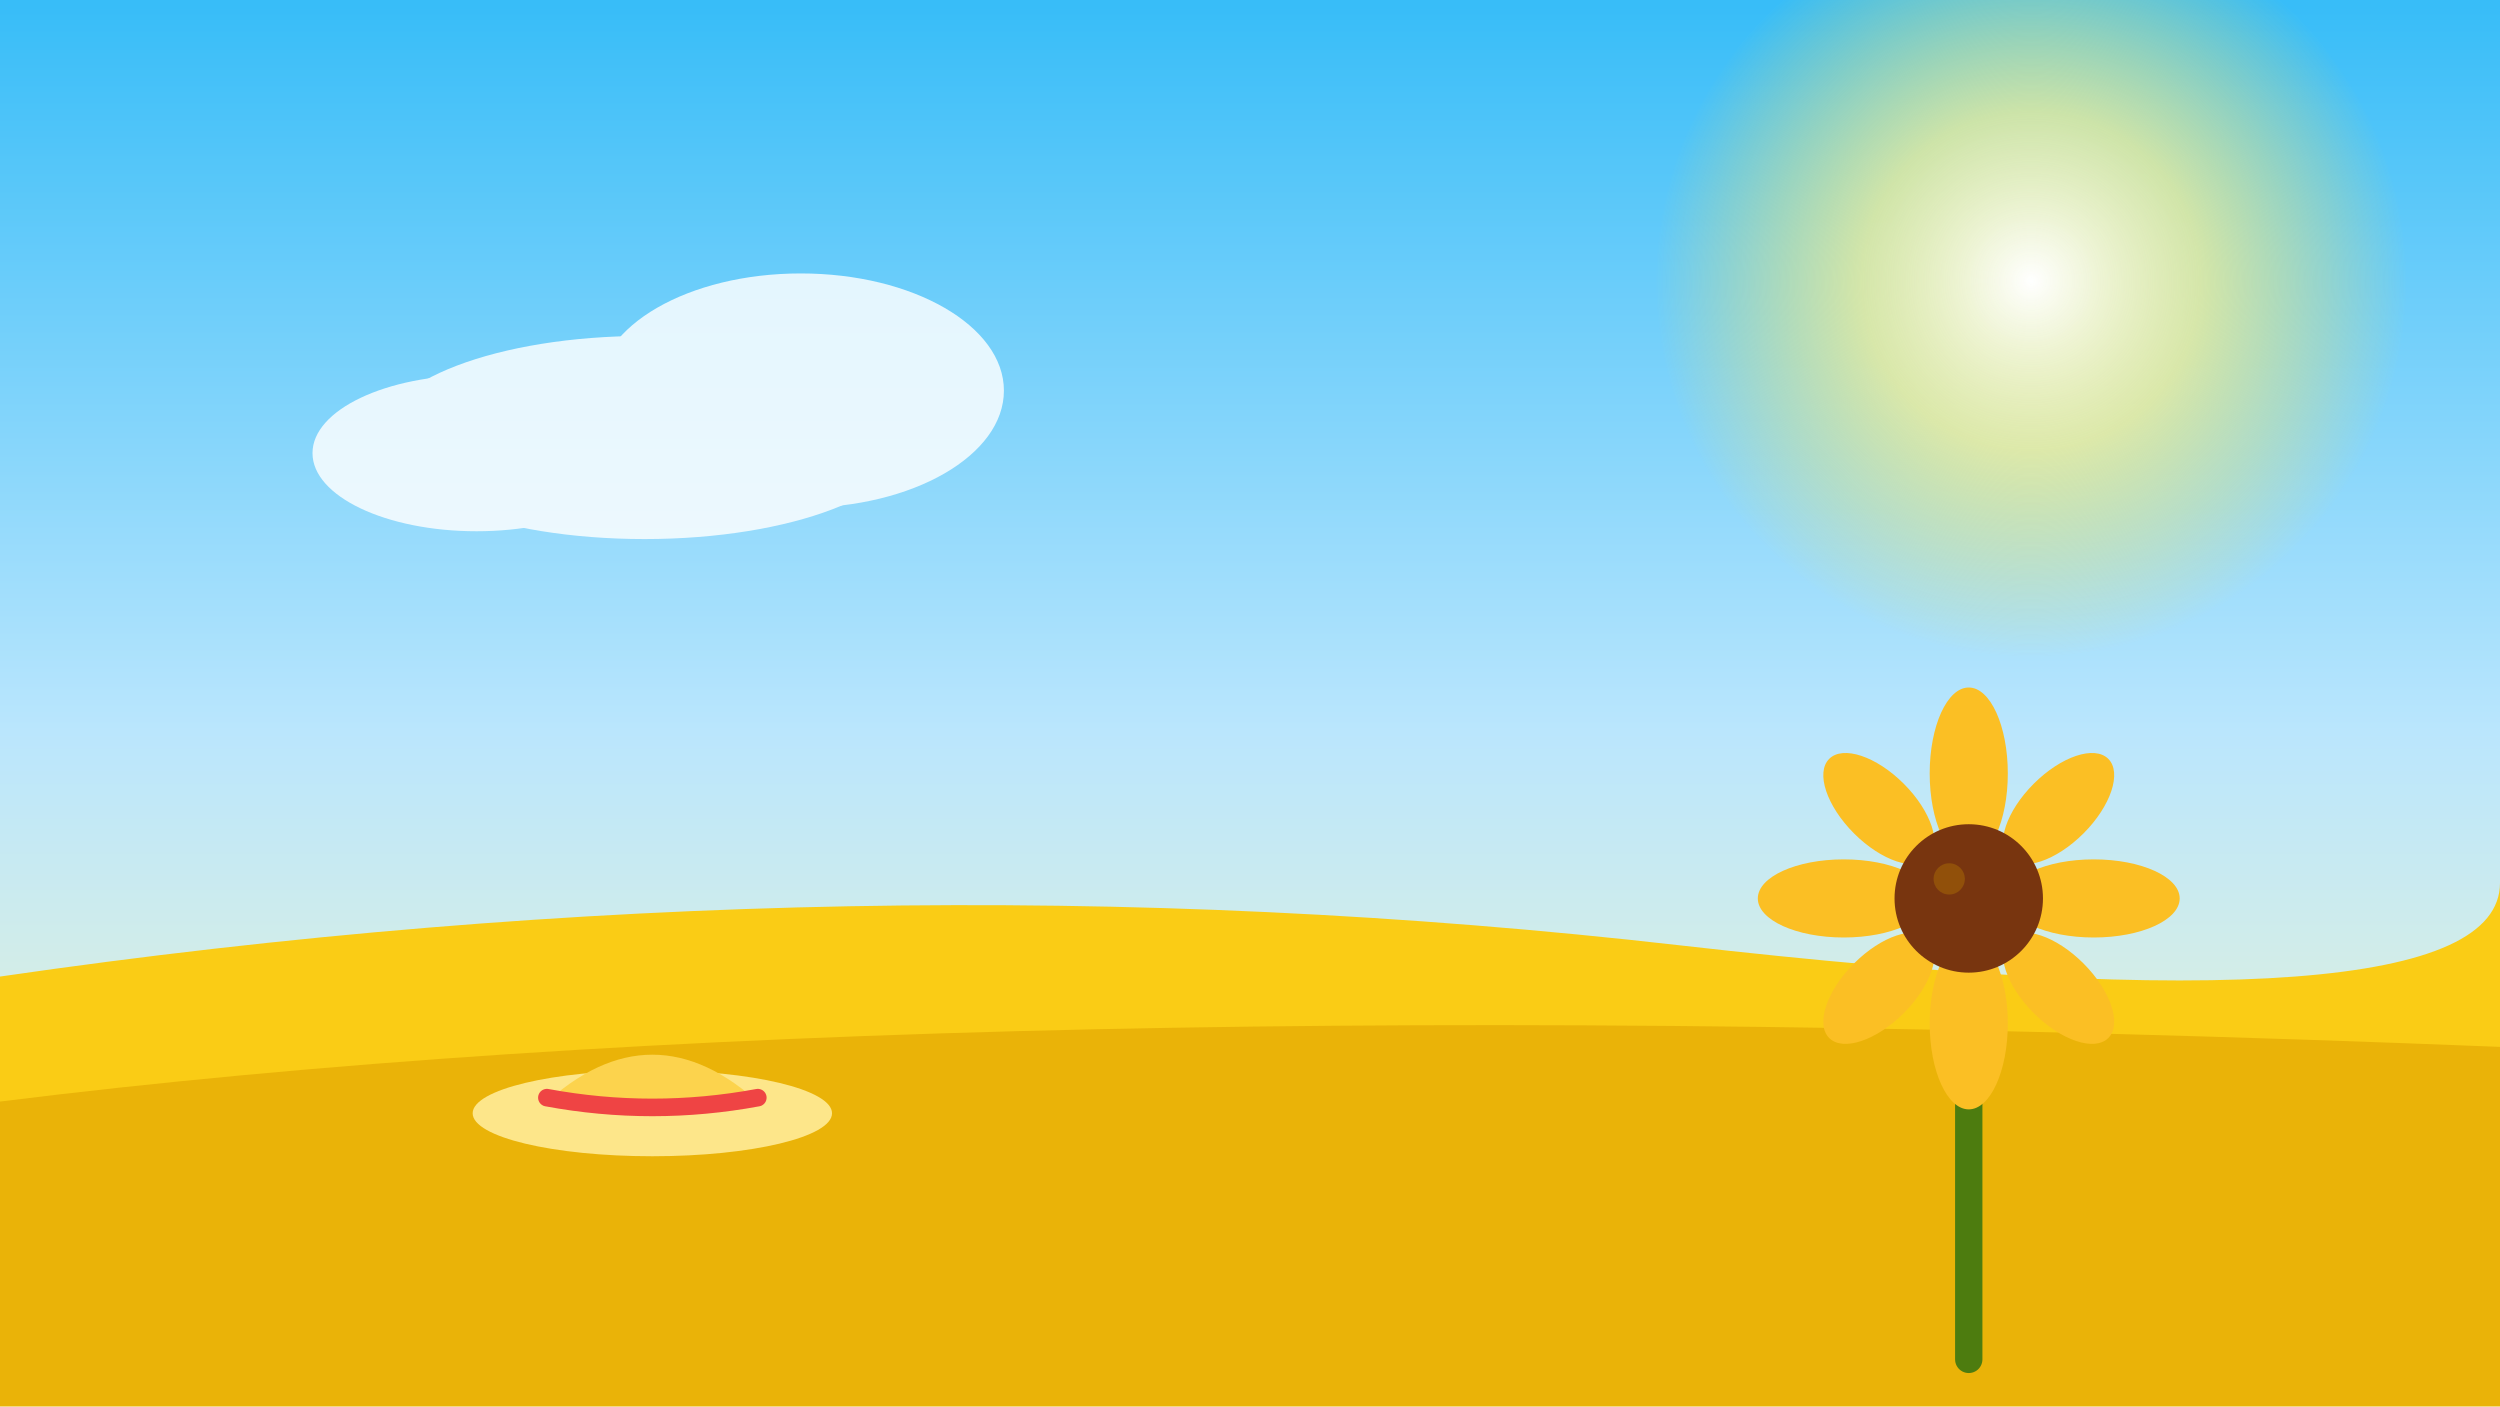
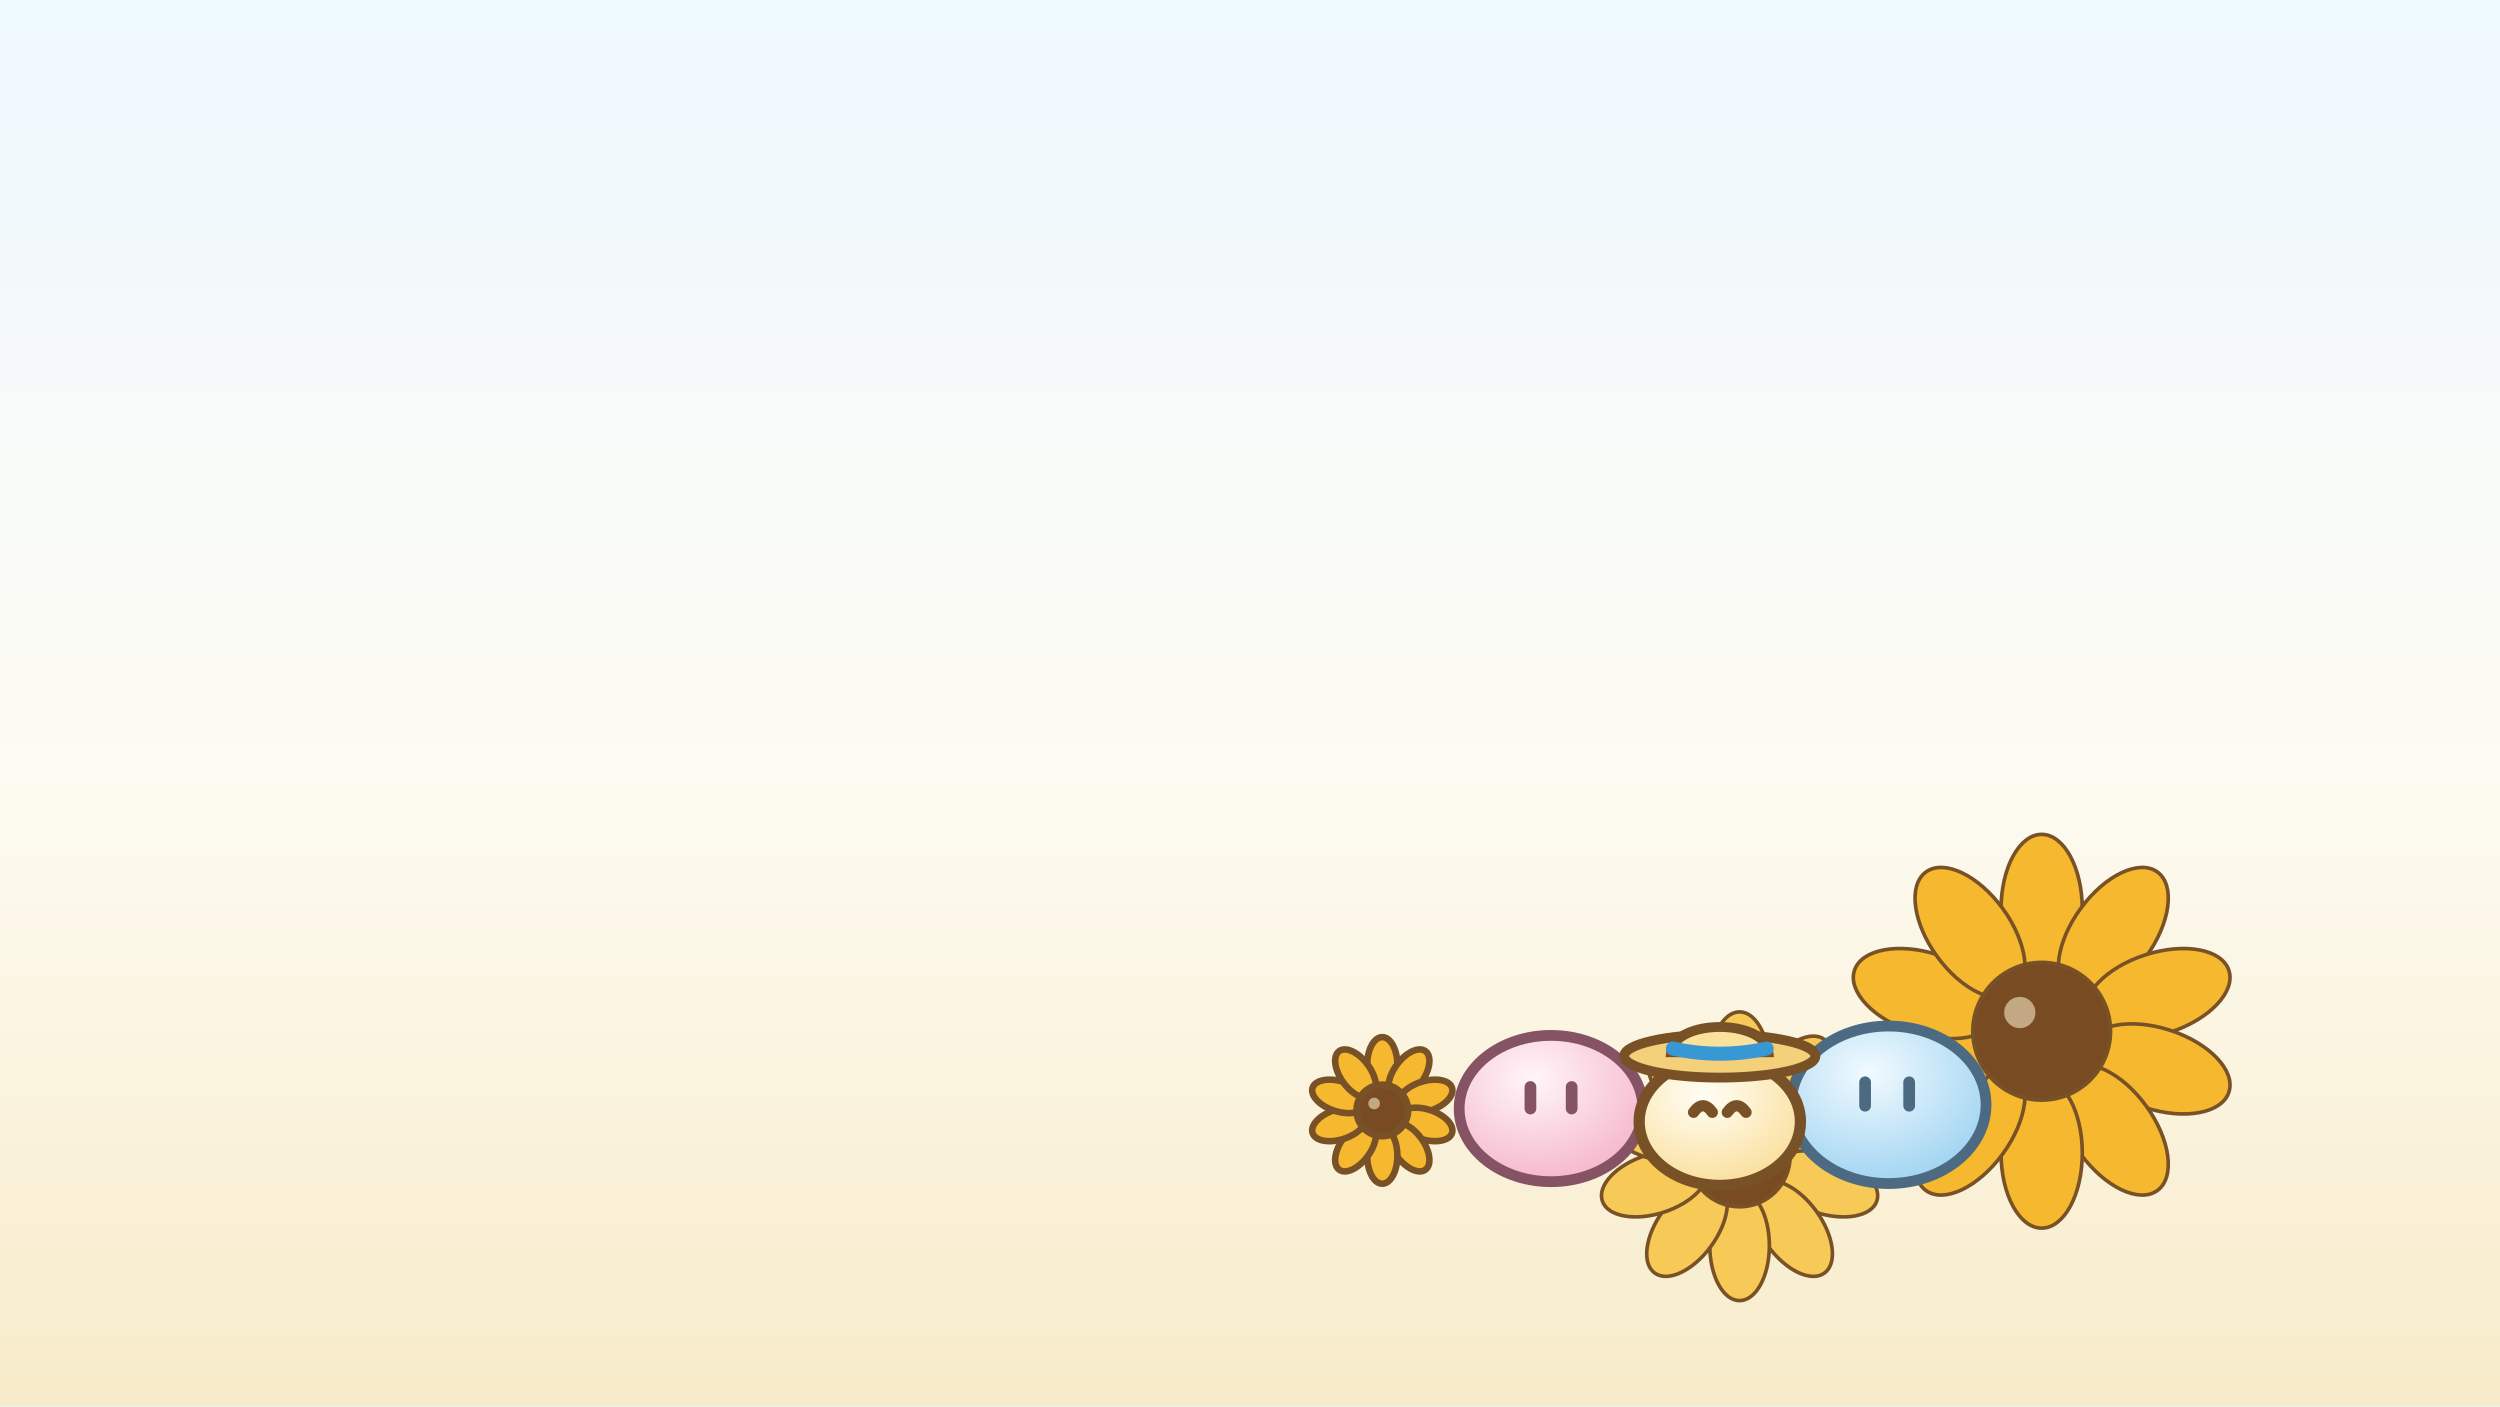
- <svg xmlns="http://www.w3.org/2000/svg" viewBox="0 0 640 360" fill="none">
+ <svg xmlns="http://www.w3.org/2000/svg" viewBox="0 0 480 270" fill="none">
  <defs>
-     <linearGradient id="summerSky" x1="0" y1="0" x2="0" y2="1">
-       <stop offset="0%" stop-color="#38bdf8" />
-       <stop offset="52%" stop-color="#bae6fd" />
-       <stop offset="100%" stop-color="#fef9c3" />
+     <linearGradient id="p-sf" x1="0" y1="0" x2="0" y2="1">
+       <stop offset="0%" stop-color="#eef8ff" />
+       <stop offset="55%" stop-color="#fdfbf2" />
+       <stop offset="100%" stop-color="#f7ebc9" />
    </linearGradient>
-     <radialGradient id="sunFlare" cx="50%" cy="50%" r="50%">
-       <stop offset="0%" stop-color="#ffffff" />
-       <stop offset="45%" stop-color="#fef08a" stop-opacity="0.72" />
-       <stop offset="100%" stop-color="#fde047" stop-opacity="0" />
-     </radialGradient>
  </defs>
-   <rect width="640" height="360" fill="url(#summerSky)" />
-   <circle cx="520" cy="72" r="96" fill="url(#sunFlare)" />
-   <g fill="#ffffff" opacity="0.82">
-     <ellipse cx="165" cy="112" rx="68" ry="26" />
-     <ellipse cx="205" cy="100" rx="52" ry="30" />
-     <ellipse cx="122" cy="116" rx="42" ry="20" />
+   <rect width="480" height="270" fill="url(#p-sf)" />
+   <g>
+     <ellipse cx="392" cy="174.60" rx="7.80" ry="14.40" transform="rotate(0 392 198)" fill="#f5b82e" stroke="#785226" stroke-width="0.7" />
+     <ellipse cx="392" cy="174.60" rx="7.80" ry="14.40" transform="rotate(36 392 198)" fill="#f5b82e" stroke="#785226" stroke-width="0.7" />
+     <ellipse cx="392" cy="174.60" rx="7.80" ry="14.40" transform="rotate(72 392 198)" fill="#f5b82e" stroke="#785226" stroke-width="0.7" />
+     <ellipse cx="392" cy="174.60" rx="7.80" ry="14.40" transform="rotate(108 392 198)" fill="#f5b82e" stroke="#785226" stroke-width="0.7" />
+     <ellipse cx="392" cy="174.60" rx="7.80" ry="14.40" transform="rotate(144 392 198)" fill="#f5b82e" stroke="#785226" stroke-width="0.7" />
+     <ellipse cx="392" cy="174.60" rx="7.80" ry="14.40" transform="rotate(180 392 198)" fill="#f5b82e" stroke="#785226" stroke-width="0.7" />
+     <ellipse cx="392" cy="174.60" rx="7.80" ry="14.40" transform="rotate(216 392 198)" fill="#f5b82e" stroke="#785226" stroke-width="0.7" />
+     <ellipse cx="392" cy="174.60" rx="7.80" ry="14.40" transform="rotate(252 392 198)" fill="#f5b82e" stroke="#785226" stroke-width="0.7" />
+     <ellipse cx="392" cy="174.60" rx="7.80" ry="14.40" transform="rotate(288 392 198)" fill="#f5b82e" stroke="#785226" stroke-width="0.7" />
+     <ellipse cx="392" cy="174.60" rx="7.80" ry="14.40" transform="rotate(324 392 198)" fill="#f5b82e" stroke="#785226" stroke-width="0.7" />
+     <circle cx="392" cy="198" r="13.20" fill="#784b22" stroke="#785226" stroke-width="0.75" />
+     <circle cx="387.80" cy="194.40" r="3.00" fill="#fff6d6" opacity="0.55" />
  </g>
-   <path d="M0 250 Q220 218 430 242 T640 226 L640 360 L0 360 Z" fill="#facc15" />
-   <path d="M0 282 Q240 252 640 268 L640 360 L0 360 Z" fill="#eab308" />
-   <g transform="translate(456, 178)">
-     <line x1="48" y1="58" x2="48" y2="170" stroke="#4d7c0f" stroke-width="7" stroke-linecap="round" />
-     <g fill="#fbbf24">
-       <ellipse cx="48" cy="20" rx="10" ry="22" />
-       <ellipse cx="48" cy="84" rx="10" ry="22" />
-       <ellipse cx="16" cy="52" rx="22" ry="10" />
-       <ellipse cx="80" cy="52" rx="22" ry="10" />
-       <ellipse cx="25" cy="29" rx="18" ry="9" transform="rotate(45 25 29)" />
-       <ellipse cx="71" cy="75" rx="18" ry="9" transform="rotate(45 71 75)" />
-       <ellipse cx="71" cy="29" rx="18" ry="9" transform="rotate(-45 71 29)" />
-       <ellipse cx="25" cy="75" rx="18" ry="9" transform="rotate(-45 25 75)" />
+   <g>
+     <ellipse cx="334" cy="204.84" rx="5.72" ry="10.56" transform="rotate(0 334 222)" fill="#f7c957" stroke="#785226" stroke-width="0.7" />
+     <ellipse cx="334" cy="204.84" rx="5.72" ry="10.56" transform="rotate(36 334 222)" fill="#f7c957" stroke="#785226" stroke-width="0.7" />
+     <ellipse cx="334" cy="204.84" rx="5.72" ry="10.56" transform="rotate(72 334 222)" fill="#f7c957" stroke="#785226" stroke-width="0.7" />
+     <ellipse cx="334" cy="204.84" rx="5.72" ry="10.56" transform="rotate(108 334 222)" fill="#f7c957" stroke="#785226" stroke-width="0.7" />
+     <ellipse cx="334" cy="204.84" rx="5.72" ry="10.56" transform="rotate(144 334 222)" fill="#f7c957" stroke="#785226" stroke-width="0.7" />
+     <ellipse cx="334" cy="204.84" rx="5.72" ry="10.56" transform="rotate(180 334 222)" fill="#f7c957" stroke="#785226" stroke-width="0.7" />
+     <ellipse cx="334" cy="204.84" rx="5.72" ry="10.56" transform="rotate(216 334 222)" fill="#f7c957" stroke="#785226" stroke-width="0.7" />
+     <ellipse cx="334" cy="204.84" rx="5.72" ry="10.56" transform="rotate(252 334 222)" fill="#f7c957" stroke="#785226" stroke-width="0.7" />
+     <ellipse cx="334" cy="204.84" rx="5.72" ry="10.56" transform="rotate(288 334 222)" fill="#f7c957" stroke="#785226" stroke-width="0.7" />
+     <ellipse cx="334" cy="204.84" rx="5.72" ry="10.56" transform="rotate(324 334 222)" fill="#f7c957" stroke="#785226" stroke-width="0.7" />
+     <circle cx="334" cy="222" r="9.68" fill="#784b22" stroke="#785226" stroke-width="0.75" />
+     <circle cx="330.92" cy="219.36" r="2.20" fill="#fff6d6" opacity="0.55" />
+   </g>
+   <g transform="translate(242, 170) scale(1.8)">
+     <defs>
+       <radialGradient id="sf-pink" cx="40%" cy="30%" r="70%">
+         <stop offset="0%" stop-color="#fff6f9" />
+         <stop offset="100%" stop-color="#f6b8cd" />
+       </radialGradient>
+       <radialGradient id="sf-blue" cx="40%" cy="30%" r="70%">
+         <stop offset="0%" stop-color="#f2faff" />
+         <stop offset="100%" stop-color="#a2d5f2" />
+       </radialGradient>
+       <radialGradient id="sf-ushio" cx="40%" cy="30%" r="70%">
+         <stop offset="0%" stop-color="#fffef6" />
+         <stop offset="100%" stop-color="#fae09e" />
+       </radialGradient>
+     </defs>
+     <g>
+       <ellipse cx="13" cy="19.16" rx="1.61" ry="2.98" transform="rotate(0 13 24)" fill="#f5b82e" stroke="#785226" stroke-width="0.7" />
+       <ellipse cx="13" cy="19.16" rx="1.61" ry="2.98" transform="rotate(36 13 24)" fill="#f5b82e" stroke="#785226" stroke-width="0.7" />
+       <ellipse cx="13" cy="19.16" rx="1.61" ry="2.98" transform="rotate(72 13 24)" fill="#f5b82e" stroke="#785226" stroke-width="0.7" />
+       <ellipse cx="13" cy="19.16" rx="1.61" ry="2.98" transform="rotate(108 13 24)" fill="#f5b82e" stroke="#785226" stroke-width="0.7" />
+       <ellipse cx="13" cy="19.16" rx="1.61" ry="2.98" transform="rotate(144 13 24)" fill="#f5b82e" stroke="#785226" stroke-width="0.7" />
+       <ellipse cx="13" cy="19.16" rx="1.61" ry="2.98" transform="rotate(180 13 24)" fill="#f5b82e" stroke="#785226" stroke-width="0.7" />
+       <ellipse cx="13" cy="19.16" rx="1.61" ry="2.98" transform="rotate(216 13 24)" fill="#f5b82e" stroke="#785226" stroke-width="0.7" />
+       <ellipse cx="13" cy="19.16" rx="1.61" ry="2.98" transform="rotate(252 13 24)" fill="#f5b82e" stroke="#785226" stroke-width="0.7" />
+       <ellipse cx="13" cy="19.16" rx="1.61" ry="2.98" transform="rotate(288 13 24)" fill="#f5b82e" stroke="#785226" stroke-width="0.7" />
+       <ellipse cx="13" cy="19.16" rx="1.61" ry="2.98" transform="rotate(324 13 24)" fill="#f5b82e" stroke="#785226" stroke-width="0.7" />
+       <circle cx="13" cy="24" r="2.73" fill="#784b22" stroke="#785226" stroke-width="0.75" />
+       <circle cx="12.13" cy="23.26" r="0.62" fill="#fff6d6" opacity="0.55" />
    </g>
-     <circle cx="48" cy="52" r="19" fill="#78350f" />
-     <circle cx="43" cy="47" r="4" fill="#a16207" opacity="0.6" />
-   </g>
-   <g transform="translate(115, 255)">
-     <ellipse cx="52" cy="30" rx="46" ry="11" fill="#fde68a" />
-     <path d="M24 28 Q52 2 80 28 Z" fill="#fcd34d" />
-     <path d="M25 26 Q52 31 79 26" stroke="#ef4444" stroke-width="4.5" stroke-linecap="round" />
+     <ellipse cx="31" cy="23.8" rx="9.8" ry="7.8" fill="url(#sf-pink)" stroke="#855364" stroke-width="1.15" />
+     <line x1="28.8" y1="21.5" x2="28.8" y2="23.8" stroke="#855364" stroke-width="1.25" stroke-linecap="round" />
+     <line x1="33.2" y1="21.5" x2="33.2" y2="23.8" stroke="#855364" stroke-width="1.25" stroke-linecap="round" />
+     <ellipse cx="67" cy="23.4" rx="10.4" ry="8.4" fill="url(#sf-blue)" stroke="#4c6b82" stroke-width="1.15" />
+     <line x1="64.5" y1="21.0" x2="64.5" y2="23.5" stroke="#4c6b82" stroke-width="1.25" stroke-linecap="round" />
+     <line x1="69.2" y1="21.0" x2="69.2" y2="23.5" stroke="#4c6b82" stroke-width="1.25" stroke-linecap="round" />
+     <ellipse cx="49" cy="25.2" rx="8.6" ry="6.8" fill="url(#sf-ushio)" stroke="#785226" stroke-width="1.2" />
+     <ellipse cx="49" cy="18.2" rx="10.2" ry="2.3" fill="#f5d07a" stroke="#785226" stroke-width="1.05" />
+     <path d="M 43.8 17.8 C 44.2 14.2, 53.8 14.2, 54.2 17.8 Z" fill="#fae29c" stroke="#785226" stroke-width="1.05" />
+     <path d="M 44.0 17.4 Q 49 18.5 54.0 17.4" fill="none" stroke="#3898d4" stroke-width="1.5" stroke-linecap="round" />
+     <path d="M 46.2 24.2 Q 47.2 22.8 48.2 24.2" fill="none" stroke="#785226" stroke-width="1.2" stroke-linecap="round" />
+     <path d="M 49.8 24.2 Q 50.8 22.8 51.8 24.2" fill="none" stroke="#785226" stroke-width="1.2" stroke-linecap="round" />
  </g>
</svg>
